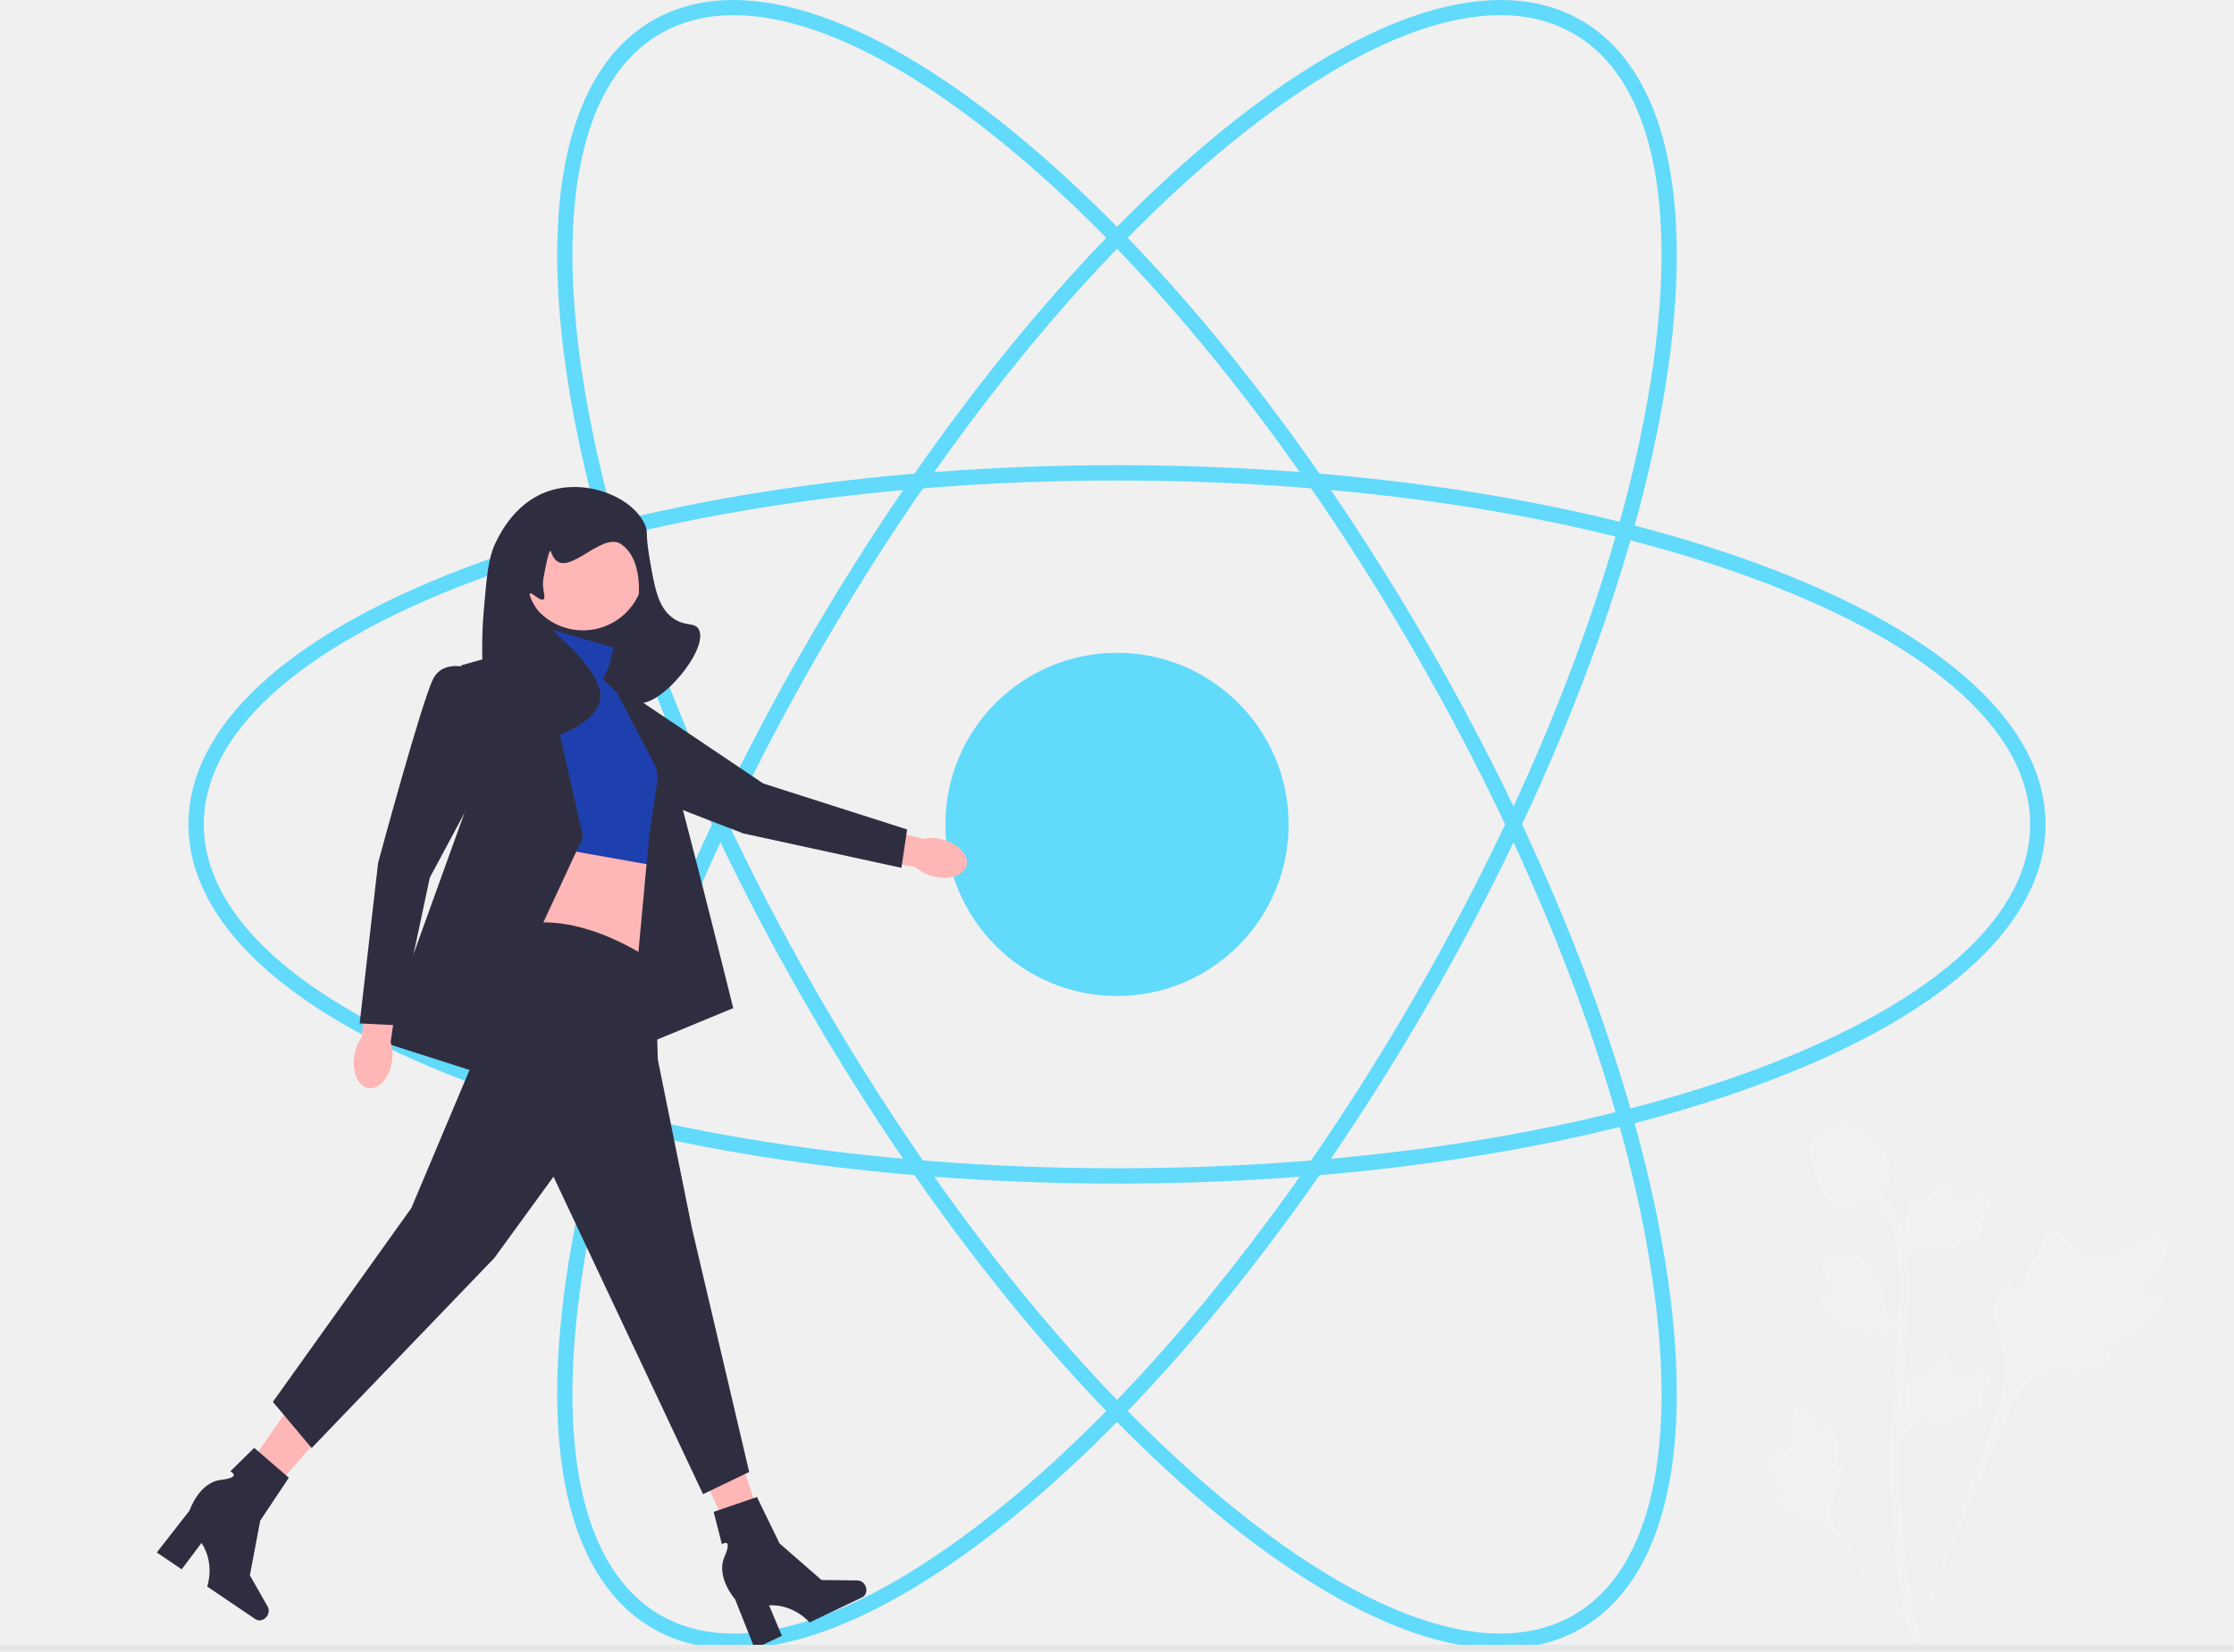
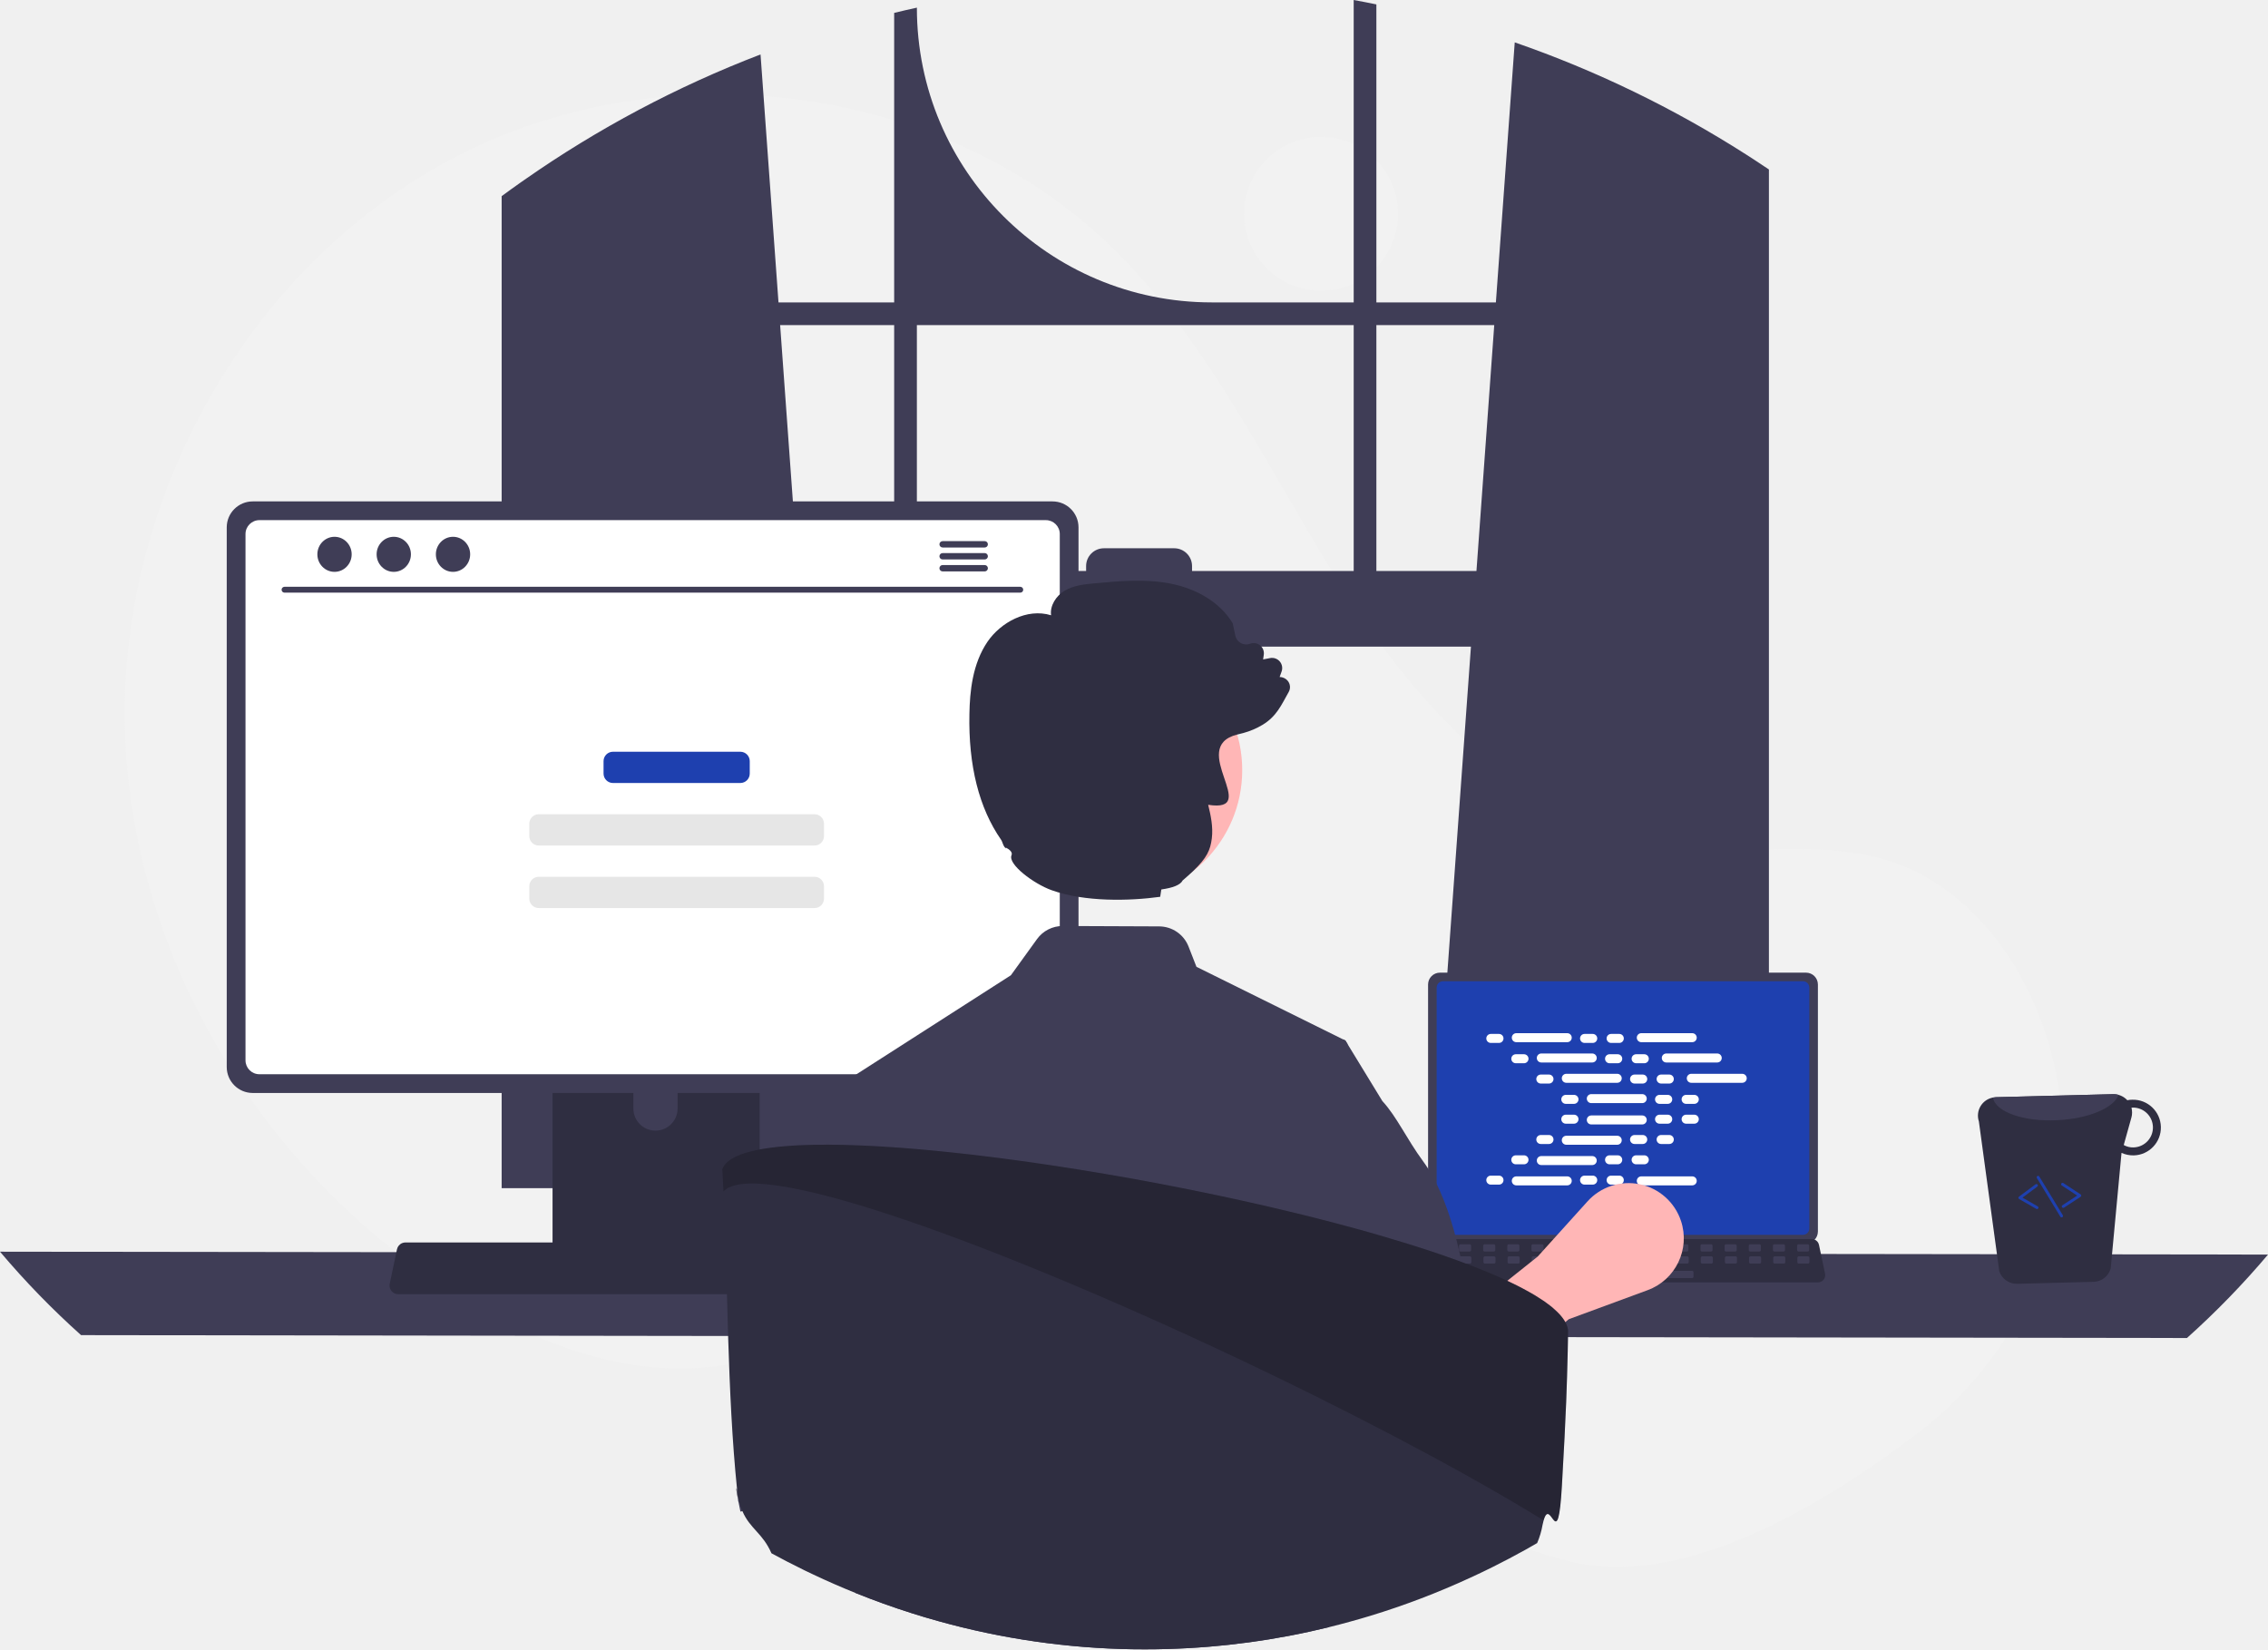
- <svg xmlns="http://www.w3.org/2000/svg" width="583.04" height="431.02" viewBox="0 0 583.04 431.02">
-   <g>
-     <path d="M291.52,308.951c-64.433,0-125.038-9.592-170.652-27.008-46.222-17.648-71.678-41.355-71.678-66.755s25.456-49.105,71.678-66.754c45.614-17.416,106.22-27.008,170.652-27.008s125.038,9.592,170.652,27.008c46.222,17.648,71.677,41.355,71.677,66.754s-25.456,49.106-71.677,66.755c-45.615,17.416-106.22,27.008-170.652,27.008Zm0-183.524c-63.957,0-124.056,9.498-169.226,26.745-44.563,17.015-69.104,39.395-69.104,63.017s24.541,46.003,69.104,63.018c45.17,17.247,105.269,26.745,169.226,26.745s124.056-9.498,169.225-26.745c44.563-17.015,69.104-39.395,69.104-63.018s-24.541-46.002-69.104-63.017c-45.17-17.247-105.269-26.745-169.225-26.745Z" fill="#61dafb" />
-     <path d="M391.642,430.378c-20.024,0-44.985-11.573-72.607-34.022-37.891-30.795-76.5-78.485-108.716-134.285-32.216-55.8-54.212-113.082-61.937-161.293-7.827-48.854-.024-82.752,21.972-95.452,21.996-12.699,55.255-2.507,93.649,28.697,37.891,30.795,76.5,78.485,108.716,134.285,32.216,55.8,54.212,113.082,61.937,161.294,7.827,48.854,.024,82.752-21.972,95.452-6.171,3.562-13.233,5.324-21.042,5.324ZM191.505,3.969c-7.139,0-13.562,1.594-19.149,4.82-20.458,11.812-27.569,44.255-20.022,91.355,7.649,47.742,29.473,104.538,61.451,159.926,31.979,55.388,70.253,102.686,107.774,133.181,37.017,30.086,68.67,40.151,89.127,28.338,20.458-11.812,27.569-44.255,20.022-91.354-7.649-47.742-29.473-104.538-61.451-159.927-31.979-55.388-70.253-102.686-107.775-133.181C234.576,15.259,210.504,3.969,191.505,3.969Z" fill="#61dafb" />
-     <path d="M191.397,430.378c-7.812,0-14.869-1.761-21.042-5.324-21.996-12.7-29.799-46.599-21.972-95.452,7.724-48.212,29.72-105.494,61.937-161.294,32.216-55.8,70.825-103.49,108.716-134.285C357.43,2.817,390.69-7.375,412.685,5.325c21.996,12.699,29.799,46.598,21.972,95.452-7.724,48.211-29.72,105.494-61.937,161.293-32.216,55.8-70.825,103.49-108.716,134.285-27.62,22.448-52.584,34.022-72.607,34.022ZM391.535,3.969c-19,0-43.069,11.288-69.978,33.158-37.521,30.495-75.796,77.793-107.774,133.181-31.978,55.389-53.802,112.185-61.451,159.927-7.546,47.1-.436,79.543,20.022,91.354,5.586,3.226,12.012,4.819,19.149,4.82,19,.002,43.069-11.288,69.977-33.158,37.521-30.495,75.796-77.793,107.775-133.181,31.978-55.389,53.802-112.185,61.451-159.926,7.546-47.1,.436-79.543-20.022-91.355-5.586-3.225-12.012-4.82-19.149-4.82Z" fill="#61dafb" />
-     <circle cx="291.52" cy="215.189" r="44.789" fill="#61dafb" />
-   </g>
-   <g>
-     <path d="M564.784,338.786c-.844-1.424-4.497,.101-5.168-1.191-.669-1.287,2.725-3.249,4.663-7.73,.35-.808,2.553-5.9,.922-7.472-3.092-2.978-17.24,9.313-22.191,5.29-1.087-.883-1.846-2.645-5.134-5.506-1.308-1.138-2.099-1.652-2.865-1.461-1.086,.271-1.172,1.725-2.337,4.584-1.747,4.287-2.78,4.028-3.798,7.449-.756,2.539-.583,4.016-1.472,4.303-1.258,.407-2.416-2.286-4.011-2.045-1.627,.246-2.611,3.382-2.922,5.73-.583,4.406,1.035,7.313,1.932,10.371,.975,3.322,1.553,8.375-.698,15.528l-22.277,62.766c4.918-12.879,19.158-48.185,25.142-61.305,1.727-3.787,3.635-7.629,7.551-9.145,3.77-1.46,8.949-.588,15.55-2.179,.771-.186,2.911-.73,3.18-1.988,.223-1.04-1.036-1.621-.842-2.595,.259-1.307,2.734-1.323,5.775-2.831,2.144-1.063,3.48-2.328,4.629-3.415,.346-.328,5.495-5.262,4.371-7.157Z" fill="#f2f2f2" />
-     <path d="M477.139,371.829c-.942,.004-1.248,2.236-2.076,2.193-.825-.043-.808-2.275-2.448-4.519-.296-.405-2.159-2.955-3.401-2.608-2.354,.658-.404,11.148-3.806,12.418-.747,.279-1.831,.143-4.184,.931-.936,.314-1.417,.554-1.544,.985-.18,.611,.508,1.073,1.575,2.47,1.6,2.094,1.175,2.527,2.56,4.013,1.028,1.104,1.803,1.445,1.687,1.964-.163,.735-1.819,.526-2.161,1.379-.349,.87,.907,2.257,1.969,3.087,1.994,1.557,3.888,1.602,5.647,2.044,1.912,.48,4.559,1.654,7.42,4.823l24.378,29.044c-4.902-6.13-18.122-23.306-22.835-30.028-1.36-1.941-2.696-3.985-2.31-6.345,.371-2.272,2.293-4.562,3.417-8.261,.131-.432,.481-1.639-.058-2.134-.446-.409-1.095,.041-1.517-.335-.567-.504,.14-1.724,.277-3.651,.097-1.359-.138-2.38-.341-3.258-.061-.265-.997-4.215-2.251-4.21Z" fill="#f2f2f2" />
-     <path d="M495.939,376.049l-.568-5.068,.259-.384c1.2-1.777,1.812-3.512,1.819-5.159,.001-.262-.011-.524-.023-.79-.049-1.057-.11-2.371,.575-3.903,.384-.854,1.463-2.831,3.086-2.587,.437,.061,.767,.262,1.018,.497,.037-.059,.075-.117,.115-.181,.505-.771,.905-1.101,1.291-1.419,.296-.245,.602-.497,1.082-1.094,.21-.262,.374-.492,.513-.685,.42-.585,.968-1.282,1.935-1.27,1.033,.049,1.574,.903,1.932,1.468,.64,1.008,.93,1.735,1.122,2.217,.07,.176,.149,.374,.19,.436,.333,.489,3.038,.032,4.057-.135,2.289-.382,4.27-.712,5.087,.732,.585,1.033,.15,2.398-1.33,4.168-.461,.551-.952,.969-1.388,1.297,.361,.215,.684,.546,.815,1.065h0c.308,1.228-.748,2.459-3.137,3.663-.593,.301-1.392,.702-2.512,.896-.527,.091-1.002,.113-1.408,.125-.009,.235-.064,.489-.207,.751-.42,.771-1.293,1.138-2.61,1.05-1.449-.076-2.642-.352-3.694-.595-.919-.21-1.711-.389-2.332-.347-1.153,.093-2.041,1.016-3.083,2.212l-2.603,3.042Z" fill="#f2f2f2" />
-     <path d="M498.572,345.873l-4.758,1.835-.437-.153c-2.023-.71-3.857-.862-5.452-.451-.254,.065-.504,.143-.759,.223-1.01,.316-2.266,.708-3.922,.434-.924-.155-3.11-.697-3.285-2.329-.052-.438,.059-.809,.222-1.111-.066-.021-.133-.042-.204-.065-.874-.293-1.295-.597-1.7-.889-.312-.224-.633-.456-1.332-.769-.307-.137-.571-.237-.793-.322-.672-.258-1.486-.611-1.719-1.549-.215-1.011,.474-1.751,.93-2.241,.813-.875,1.442-1.34,1.86-1.648,.153-.112,.324-.239,.373-.294,.389-.446-.74-2.947-1.159-3.891-.95-2.118-1.772-3.95-.582-5.106,.851-.828,2.282-.754,4.369,.229,.65,.307,1.179,.675,1.607,1.013,.117-.404,.354-.8,.823-1.058h0c1.11-.61,2.569,.099,4.339,2.105,.442,.498,1.033,1.169,1.504,2.203,.221,.487,.363,.941,.478,1.331,.229-.051,.49-.063,.779,.009,.852,.21,1.429,.962,1.678,2.258,.294,1.421,.329,2.645,.362,3.724,.03,.942,.058,1.753,.255,2.344,.382,1.091,1.5,1.717,2.922,2.421l3.603,1.746Z" fill="#f2f2f2" />
-     <path d="M495.939,330.942l-.568-5.068,.259-.384c1.2-1.777,1.812-3.512,1.819-5.159,.001-.262-.011-.524-.023-.79-.049-1.057-.11-2.371,.575-3.903,.384-.854,1.463-2.831,3.086-2.587,.437,.061,.767,.262,1.018,.497,.037-.059,.075-.117,.115-.181,.505-.771,.905-1.101,1.291-1.419,.296-.245,.602-.497,1.082-1.094,.21-.262,.374-.492,.513-.685,.42-.585,.968-1.282,1.935-1.27,1.033,.049,1.574,.903,1.932,1.468,.64,1.008,.93,1.735,1.122,2.217,.07,.176,.149,.374,.19,.436,.333,.489,3.038,.032,4.057-.135,2.289-.382,4.27-.712,5.087,.732,.585,1.033,.15,2.398-1.33,4.168-.461,.551-.952,.969-1.388,1.297,.361,.215,.684,.546,.815,1.065h0c.308,1.228-.748,2.459-3.137,3.663-.593,.301-1.392,.702-2.512,.896-.527,.091-1.002,.113-1.408,.125-.009,.235-.064,.489-.207,.751-.42,.771-1.293,1.138-2.61,1.05-1.449-.076-2.642-.352-3.694-.595-.919-.21-1.711-.389-2.332-.347-1.153,.093-2.041,1.016-3.083,2.212l-2.603,3.042Z" fill="#f2f2f2" />
-     <path d="M501.124,429.32l-1.062-.666-.257-1.226,.257,1.226-1.238,.142c-.02-.115-.087-.379-.188-.793-.554-2.266-2.244-9.162-3.654-20.023-.984-7.581-1.541-15.376-1.656-23.17-.115-7.807,.255-13.717,.551-18.467,.224-3.583,.496-6.994,.762-10.317,.71-8.878,1.379-17.265,.881-26.55-.11-2.073-.341-6.387-2.862-10.978-1.462-2.663-3.476-5.027-5.987-7.023l1.561-1.963c2.771,2.207,5,4.826,6.623,7.782,2.795,5.09,3.047,9.791,3.168,12.05,.507,9.449-.17,17.916-.887,26.88-.264,3.311-.536,6.708-.759,10.276-.294,4.706-.66,10.565-.546,18.271,.113,7.701,.663,15.4,1.634,22.886,1.392,10.724,3.058,17.517,3.605,19.749,.291,1.192,.352,1.441,.054,1.914Z" fill="#f2f2f2" />
-     <path d="M482.075,315.456c-.103,0-.207-.002-.312-.01-2.134-.115-4.11-1.392-5.875-3.796-.827-1.131-1.251-2.42-2.095-4.992-.131-.396-.767-2.408-1.154-5.176-.253-1.808-.221-2.565,.137-3.233,.398-.744,1.041-1.263,1.766-1.613-.032-.24-.006-.487,.098-.739,.427-1.045,1.563-.908,2.177-.842,.311,.039,.699,.091,1.117,.069,.658-.032,1.012-.228,1.548-.521,.513-.281,1.15-.631,2.096-.825,1.865-.389,3.427,.139,3.942,.313,2.71,.903,4.046,3.01,5.593,5.45,.308,.489,1.367,2.271,2.065,4.713,.504,1.762,.433,2.545,.281,3.128-.308,1.197-1.036,1.882-2.885,3.394-1.931,1.583-2.9,2.376-3.732,2.858-1.937,1.118-3.153,1.821-4.768,1.821Z" fill="#f2f2f2" />
-   </g>
-   <g>
-     <g>
-       <path id="b-143" d="M243.47,228.74c4.166,1.099,8.11-.159,8.809-2.811,.699-2.651-2.111-5.691-6.279-6.79-1.659-.462-3.404-.52-5.09-.169l-17.71-4.434-1.904,8.355,17.661,3.484c1.294,1.137,2.841,1.948,4.512,2.364Z" fill="#ffb6b6" />
-       <path d="M146.133,188.062s-3.597,6.903,1.389,10.308,46.502,19.186,46.502,19.186l41.23,8.973,1.488-10.02-37.538-11.993-31.304-21.053-21.767,4.599Z" fill="#2f2e41" />
-     </g>
-     <g>
-       <polygon points="195.229 410.87 202.222 407.724 191.212 374.816 180.892 379.457 195.229 410.87" fill="#ffb6b6" />
-       <path d="M225.854,413.944h0c.559,1.168,.183,2.512-.839,3.001l-13.725,6.567s-3.948-4.783-10.573-4.484l3.336,7.947-7.08,3.388-5.117-12.897s-5.091-5.774-2.791-11.071c2.299-5.297-.659-3.297-.659-3.297l-2.151-8.469,11.301-3.861,5.884,12.094,10.954,9.558,9.416,.118c.838,.01,1.642,.563,2.045,1.407l0-0Z" fill="#2f2e41" />
-     </g>
-     <g>
-       <polygon points="56.861 393.879 63.109 398.323 85.938 372.188 76.717 365.63 56.861 393.879" fill="#ffb6b6" />
-       <path d="M69.689,421.858h0c-.725,1.073-2.075,1.428-3.014,.793l-12.604-8.522s2.131-5.825-1.476-11.39l-5.171,6.896-6.502-4.396,8.541-10.935s2.409-7.311,8.142-8.005c5.733-.694,2.512-2.235,2.512-2.235l6.22-6.137,9.044,7.799-7.461,11.19-2.709,14.283,4.658,8.184c.415,.728,.344,1.701-.18,2.476l0,0Z" fill="#2f2e41" />
-     </g>
-     <rect x="134.654" y="143.321" width="32.834" height="45.092" fill="#2f2e41" />
-     <path d="M160.115,169.095l-17.828-5.3-3.373,9.155-.482,55.892s25.537-5.782,31.319,3.855l1.927-17.346s6.264-8.673,.964-19.755c-5.3-11.082-10.297-16.079-10.297-16.079l-4.158-2.231,1.927-8.191Z" fill="#1e40af" />
-     <path d="M139.637,220.41l-2.409,24.573,31.801,6.746s-2.409-21.201,.482-26.019l-29.873-5.3Z" fill="#ffb6b6" />
-     <path d="M170.956,251.247s-20.237-14.937-37.583-9.155c0,0-20.478,12.769-9.878,34.933l-16.141,38.306-36.137,50.592,10.118,12.046,47.701-49.629,15.419-21.201,39.028,82.875,12.046-5.782-14.937-63.602-8.914-44.088-.723-25.296Z" fill="#2f2e41" />
-     <polygon points="123.736 279.675 99.645 271.966 122.773 207.882 120.364 173.672 140.768 167.917 152.164 218.482 123.736 279.675" fill="#2f2e41" />
-     <path d="M161.014,180.848l-3.642-3.642,1.624-3.357s10.514,10.905,12.442,13.796,19.925,75.502,19.925,75.502l-27.152,11.227,5.3-57.013,1.962-12.824c.29-1.896-.034-3.836-.926-5.534l-9.533-18.155Z" fill="#2f2e41" />
-     <circle cx="152.152" cy="148.56" r="15.977" fill="#ffb6b6" />
-     <path d="M162.089,142.029c-5.482-3.656-15.293,10.985-18.293,1.985-.468-1.403-1.568,4.805-1.971,6.977-.511,2.759,.782,4.962,0,5.456-.884,.558-3.05-1.932-3.507-1.559-.447,.365,.99,3.259,3.507,6.625,3.341,4.467,5.435,5.555,8.183,8.573,2.559,2.81,7.294,8.01,6.625,12.47-1.258,8.388-21.741,14.871-28.058,8.573-1.512-1.508-1.808-4.923-2.338-11.691-.789-10.072-.193-17.63,0-19.874,.804-9.343,1.206-14.015,3.118-17.926,1.22-2.497,5.33-10.907,14.418-13.639,9.763-2.935,21.382,1.85,24.55,8.963,.915,2.055,.026,1.836,1.169,8.573,1.353,7.973,2.229,12.758,5.845,15.588,3.322,2.6,5.886,1.147,7.014,3.118,2.927,5.112-10.656,21.289-16.367,19.095-3.441-1.322-3.745-9.206-3.507-12.86,.512-7.868,4.41-9.537,4.287-16.757-.033-1.91-.149-8.671-4.676-11.691Z" fill="#2f2e41" />
-     <g>
-       <path id="c-144" d="M92.482,275.542c-.678,4.255,.967,8.053,3.675,8.485,2.708,.431,5.452-2.668,6.13-6.924,.294-1.696,.178-3.439-.339-5.081l2.647-18.063-8.503-1.061-1.706,17.92c-1.002,1.401-1.655,3.021-1.903,4.725Z" fill="#ffb6b6" />
-       <path d="M123.255,174.636s-7.227-2.891-10.118,2.409-14.455,48.183-14.455,48.183l-4.818,41.919,10.118,.482,8.191-38.546,17.828-33.246-6.746-21.201Z" fill="#2f2e41" />
-     </g>
-   </g>
-   <path d="M583.04,430.18h0c0,.464-.376,.84-.84,.84H0v-1.68H582.2c.464,0,.84,.376,.84,.84Z" fill="#e6e6e6" />
+ <svg xmlns="http://www.w3.org/2000/svg" data-name="Layer 1" width="786.82" height="572.258" viewBox="0 0 786.82 572.258">
+   <circle cx="458.321" cy="74.182" r="26.701" fill="#f2f2f2" />
+   <path d="M872.038,661.023c39.688-30.229,58.644-81.025,46.776-129.482q-.442-1.806-.934-3.604c-7.867-28.763-27.332-56.101-55.7-65.291-23.82-7.717-49.82-1.783-74.669-4.851-48.781-6.024-86.601-45.494-113.211-86.819-26.611-41.325-47.062-87.583-82.422-121.724-58.285-56.275-153.362-68.391-225.627-31.76C293.987,254.121,247.955,335.391,249.918,416.386c1.963,80.995,50.046,158.432,119.875,199.517,25.652,15.093,55.321,25.785,84.848,22.044,25.62-3.246,48.899-17.013,74.399-21.1,40.091-6.426,79.927,11.701,114.603,32.824,34.676,21.123,68.17,46.16,107.574,55.952C789.478,715.131,836.881,687.801,872.038,661.023Z" transform="translate(-206.59 -163.8711)" fill="#f2f2f2" />
+   <path d="M815.016,219.191c-.87-.58-1.75-1.13-2.62-1.69a380.24,380.24,0,0,0-80.31-38.93l-6.54,90.22h-41.46v-103.39c-2.61-.54-5.24-1.05-7.87-1.53v104.92H626.946A102.27,102.27,0,0,1,524.676,166.521v-0c-2.64.57-5.26,1.18-7.88,1.83v100.44h-40.13l-6.23-86.03a380.858,380.858,0,0,0-81.94,43.53c-.44.3-.88.61-1.31.91-2.21,1.55-4.39,3.13-6.56,4.73v344.19h118.27l-2.09-28.95-11.5-158.95h231.59l-11.5,158.95-2.09,28.95h116.96v-353.45Q817.656,220.901,815.016,219.191Zm-298.22,142.78h-33.39l-6.17-85.3h39.56Zm159.42,0h-56.08v-1.69a6.18,6.18,0,0,0-6.19-6.18h-24.38a6.178,6.178,0,0,0-6.18,6.18v1.69h-58.71v-85.3h151.54Zm7.87,0v-85.3h40.89l-6.17,85.3Z" transform="translate(-206.59 -163.8711)" fill="#3f3d56" />
+   <path d="M206.59,598.162a289.003,289.003,0,0,0,28.12,28.95l730.58,1a289.003,289.003,0,0,0,28.12-28.95Z" transform="translate(-206.59 -163.8711)" fill="#3f3d56" />
+   <path d="M702.02,505.462v85.704a4.122,4.122,0,0,0,4.119,4.119H833.143a4.122,4.122,0,0,0,4.119-4.119v-85.704a4.124,4.124,0,0,0-4.119-4.115H706.139A4.124,4.124,0,0,0,702.02,505.462Z" transform="translate(-206.59 -163.8711)" fill="#3f3d56" />
+   <path d="M704.999,506.529V590.109a2.205,2.205,0,0,0,2.201,2.201H832.086a2.205,2.205,0,0,0,2.201-2.201V506.529a2.206,2.206,0,0,0-2.201-2.206H707.201A2.206,2.206,0,0,0,704.999,506.529Z" transform="translate(-206.59 -163.8711)" fill="#1e40af" />
+   <path d="M699.364,607.881a2.47,2.47,0,0,0,1.943.93H837.299a2.502,2.502,0,0,0,2.446-3.016l-2.111-10.027a2.507,2.507,0,0,0-1.558-1.818,2.425,2.425,0,0,0-.888-.168H703.41a2.424,2.424,0,0,0-.888.168,2.507,2.507,0,0,0-1.558,1.818l-2.111,10.027A2.501,2.501,0,0,0,699.364,607.881Z" transform="translate(-206.59 -163.8711)" fill="#2f2e41" />
+   <rect x="830.034" y="595.588" width="4.188" height="2.513" rx="0.488" transform="translate(1457.666 1029.819) rotate(-180)" fill="#3f3d56" />
+   <rect x="821.657" y="595.588" width="4.188" height="2.513" rx="0.488" transform="translate(1440.912 1029.819) rotate(-180)" fill="#3f3d56" />
+   <rect x="813.28" y="595.588" width="4.188" height="2.513" rx="0.488" transform="translate(1424.158 1029.819) rotate(-180)" fill="#3f3d56" />
+   <rect x="804.903" y="595.588" width="4.188" height="2.513" rx="0.488" transform="translate(1407.404 1029.819) rotate(-180)" fill="#3f3d56" />
+   <rect x="796.526" y="595.588" width="4.188" height="2.513" rx="0.488" transform="translate(1390.65 1029.819) rotate(-180)" fill="#3f3d56" />
+   <rect x="788.149" y="595.588" width="4.188" height="2.513" rx="0.488" transform="translate(1373.896 1029.819) rotate(-180)" fill="#3f3d56" />
+   <rect x="779.772" y="595.588" width="4.188" height="2.513" rx="0.488" transform="translate(1357.142 1029.819) rotate(-180)" fill="#3f3d56" />
+   <rect x="771.395" y="595.588" width="4.188" height="2.513" rx="0.488" transform="translate(1340.388 1029.819) rotate(-180)" fill="#3f3d56" />
+   <rect x="763.018" y="595.588" width="4.188" height="2.513" rx="0.488" transform="translate(1323.634 1029.819) rotate(-180)" fill="#3f3d56" />
+   <rect x="754.641" y="595.588" width="4.188" height="2.513" rx="0.488" transform="translate(1306.88 1029.819) rotate(-180)" fill="#3f3d56" />
+   <rect x="746.264" y="595.588" width="4.188" height="2.513" rx="0.488" transform="translate(1290.126 1029.819) rotate(-180)" fill="#3f3d56" />
+   <rect x="737.887" y="595.588" width="4.188" height="2.513" rx="0.488" transform="translate(1273.372 1029.819) rotate(-180)" fill="#3f3d56" />
+   <rect x="729.51" y="595.588" width="4.188" height="2.513" rx="0.488" transform="translate(1256.618 1029.819) rotate(-180)" fill="#3f3d56" />
+   <rect x="721.133" y="595.588" width="4.188" height="2.513" rx="0.488" transform="translate(1239.865 1029.819) rotate(-180)" fill="#3f3d56" />
+   <rect x="712.756" y="595.588" width="4.188" height="2.513" rx="0.488" transform="translate(1223.111 1029.819) rotate(-180)" fill="#3f3d56" />
+   <rect x="704.379" y="595.588" width="4.188" height="2.513" rx="0.488" transform="translate(1206.357 1029.819) rotate(-180)" fill="#3f3d56" />
+   <rect x="830.133" y="599.777" width="4.188" height="2.513" rx="0.488" transform="translate(1457.864 1038.196) rotate(-180)" fill="#3f3d56" />
+   <rect x="821.756" y="599.777" width="4.188" height="2.513" rx="0.488" transform="translate(1441.11 1038.196) rotate(-180)" fill="#3f3d56" />
+   <rect x="813.379" y="599.777" width="4.188" height="2.513" rx="0.488" transform="translate(1424.356 1038.196) rotate(-180)" fill="#3f3d56" />
+   <rect x="805.002" y="599.777" width="4.188" height="2.513" rx="0.488" transform="translate(1407.602 1038.196) rotate(-180)" fill="#3f3d56" />
+   <rect x="796.625" y="599.777" width="4.188" height="2.513" rx="0.488" transform="translate(1390.848 1038.196) rotate(-180)" fill="#3f3d56" />
+   <rect x="788.248" y="599.777" width="4.188" height="2.513" rx="0.488" transform="translate(1374.094 1038.196) rotate(-180)" fill="#3f3d56" />
+   <rect x="779.871" y="599.777" width="4.188" height="2.513" rx="0.488" transform="translate(1357.34 1038.196) rotate(-180)" fill="#3f3d56" />
+   <rect x="771.494" y="599.777" width="4.188" height="2.513" rx="0.488" transform="translate(1340.586 1038.196) rotate(-180)" fill="#3f3d56" />
+   <rect x="763.117" y="599.777" width="4.188" height="2.513" rx="0.488" transform="translate(1323.832 1038.196) rotate(-180)" fill="#3f3d56" />
+   <rect x="754.74" y="599.777" width="4.188" height="2.513" rx="0.488" transform="translate(1307.078 1038.196) rotate(-180)" fill="#3f3d56" />
+   <rect x="746.363" y="599.777" width="4.188" height="2.513" rx="0.488" transform="translate(1290.324 1038.196) rotate(-180)" fill="#3f3d56" />
+   <rect x="737.986" y="599.777" width="4.188" height="2.513" rx="0.488" transform="translate(1273.57 1038.196) rotate(-180)" fill="#3f3d56" />
+   <rect x="729.609" y="599.777" width="4.188" height="2.513" rx="0.488" transform="translate(1256.816 1038.196) rotate(-180)" fill="#3f3d56" />
+   <rect x="721.232" y="599.777" width="4.188" height="2.513" rx="0.488" transform="translate(1240.062 1038.196) rotate(-180)" fill="#3f3d56" />
+   <rect x="712.855" y="599.777" width="4.188" height="2.513" rx="0.488" transform="translate(1223.309 1038.196) rotate(-180)" fill="#3f3d56" />
+   <rect x="704.478" y="599.777" width="4.188" height="2.513" rx="0.488" transform="translate(1206.555 1038.196) rotate(-180)" fill="#3f3d56" />
+   <rect x="760.604" y="604.803" width="33.508" height="2.513" rx="0.488" transform="translate(1348.126 1048.248) rotate(-180)" fill="#3f3d56" />
+   <rect x="515.631" y="358.737" width="5.966" height="3.122" rx="1.561" fill="#fff" />
+   <rect x="548.154" y="358.737" width="5.966" height="3.122" rx="1.561" fill="#fff" />
+   <rect x="557.369" y="358.737" width="5.966" height="3.122" rx="1.561" fill="#fff" />
+   <rect x="524.477" y="358.477" width="20.796" height="3.122" rx="1.561" fill="#fff" />
+   <rect x="567.841" y="358.477" width="20.796" height="3.122" rx="1.561" fill="#fff" />
+   <rect x="524.304" y="365.784" width="5.966" height="3.122" rx="1.561" fill="#fff" />
+   <rect x="556.827" y="365.784" width="5.966" height="3.122" rx="1.561" fill="#fff" />
+   <rect x="566.042" y="365.784" width="5.966" height="3.122" rx="1.561" fill="#fff" />
+   <rect x="533.15" y="365.523" width="20.796" height="3.122" rx="1.561" fill="#fff" />
+   <rect x="576.514" y="365.523" width="20.796" height="3.122" rx="1.561" fill="#fff" />
+   <rect x="532.977" y="372.83" width="5.966" height="3.122" rx="1.561" fill="#fff" />
+   <rect x="565.5" y="372.83" width="5.966" height="3.122" rx="1.561" fill="#fff" />
+   <rect x="574.715" y="372.83" width="5.966" height="3.122" rx="1.561" fill="#fff" />
+   <rect x="541.823" y="372.57" width="20.796" height="3.122" rx="1.561" fill="#fff" />
+   <rect x="585.187" y="372.57" width="20.796" height="3.122" rx="1.561" fill="#fff" />
+   <rect x="541.649" y="379.877" width="5.966" height="3.122" rx="1.561" fill="#fff" />
+   <rect x="574.172" y="379.877" width="5.966" height="3.122" rx="1.561" fill="#fff" />
+   <rect x="583.387" y="379.877" width="5.966" height="3.122" rx="1.561" fill="#fff" />
+   <rect x="550.496" y="379.617" width="20.796" height="3.122" rx="1.561" fill="#fff" />
+   <rect x="548.154" y="407.898" width="5.966" height="3.122" rx="1.561" fill="#fff" />
+   <rect x="557.369" y="407.898" width="5.966" height="3.122" rx="1.561" fill="#fff" />
+   <rect x="567.841" y="408.158" width="20.796" height="3.122" rx="1.561" fill="#fff" />
+   <rect x="515.631" y="407.898" width="5.966" height="3.122" rx="1.561" fill="#fff" />
+   <rect x="524.477" y="408.158" width="20.796" height="3.122" rx="1.561" fill="#fff" />
+   <rect x="524.304" y="400.851" width="5.966" height="3.122" rx="1.561" fill="#fff" />
+   <rect x="556.827" y="400.851" width="5.966" height="3.122" rx="1.561" fill="#fff" />
+   <rect x="566.042" y="400.851" width="5.966" height="3.122" rx="1.561" fill="#fff" />
+   <rect x="533.15" y="401.111" width="20.796" height="3.122" rx="1.561" fill="#fff" />
+   <rect x="532.977" y="393.804" width="5.966" height="3.122" rx="1.561" fill="#fff" />
+   <rect x="565.5" y="393.804" width="5.966" height="3.122" rx="1.561" fill="#fff" />
+   <rect x="574.715" y="393.804" width="5.966" height="3.122" rx="1.561" fill="#fff" />
+   <rect x="541.823" y="394.064" width="20.796" height="3.122" rx="1.561" fill="#fff" />
+   <rect x="541.649" y="386.758" width="5.966" height="3.122" rx="1.561" fill="#fff" />
+   <rect x="574.172" y="386.758" width="5.966" height="3.122" rx="1.561" fill="#fff" />
+   <rect x="583.387" y="386.758" width="5.966" height="3.122" rx="1.561" fill="#fff" />
+   <rect x="550.496" y="387.018" width="20.796" height="3.122" rx="1.561" fill="#fff" />
+   <path d="M711.507,654.353l-13.35-21.102,41.902-33.403,17.295-19.161a19.161,19.161,0,0,1,32.418,6.828h0a19.161,19.161,0,0,1-11.57,23.991l-27.349,10.075Z" transform="translate(-206.59 -163.8711)" fill="#ffb6b6" />
+   <path d="M398.28,501.352v102.56h71.85v-102.56a3.448,3.448,0,0,0-2.43-3.3,3.175,3.175,0,0,0-1.03-.16H401.75A3.463,3.463,0,0,0,398.28,501.352Zm28.04,35.24a7.67,7.67,0,0,1,15.34,0v11.9a7.67,7.67,0,0,1-15.34,0Z" transform="translate(-206.59 -163.8711)" fill="#2f2e41" />
+   <path d="M398.06,600.632v9.89a1.946,1.946,0,0,0,1.93,1.94h68.43a1.94,1.94,0,0,0,1.93-1.94v-9.89Z" transform="translate(-206.59 -163.8711)" fill="#3f3d56" />
+   <path d="M285.25,346.832V534.092a9.007,9.007,0,0,0,9,9h277.5a9.007,9.007,0,0,0,9-9V346.832a9.011,9.011,0,0,0-9-8.99H294.25A9.012,9.012,0,0,0,285.25,346.832Z" transform="translate(-206.59 -163.8711)" fill="#3f3d56" />
+   <path d="M291.76,349.162v182.62a4.818,4.818,0,0,0,4.81,4.81H569.44a4.818,4.818,0,0,0,4.81-4.81v-182.62a4.82,4.82,0,0,0-4.81-4.82H296.57A4.821,4.821,0,0,0,291.76,349.162Z" transform="translate(-206.59 -163.8711)" fill="#fff" />
+   <path d="M342.4,611.792a2.948,2.948,0,0,0,2.32,1.11h162.34a2.987,2.987,0,0,0,2.92-3.6l-2.52-11.97a2.993,2.993,0,0,0-1.86-2.17,2.895,2.895,0,0,0-1.06-.2H347.23a2.894,2.894,0,0,0-1.06.2,2.992,2.992,0,0,0-1.86,2.17l-2.52,11.97A2.985,2.985,0,0,0,342.4,611.792Z" transform="translate(-206.59 -163.8711)" fill="#2f2e41" />
+   <path d="M560.585,369.499H305.261a1.016,1.016,0,0,1,0-2.031H560.585a1.016,1.016,0,0,1,0,2.031Z" transform="translate(-206.59 -163.8711)" fill="#3f3d56" />
+   <ellipse cx="116.051" cy="192.33" rx="5.95" ry="6.083" fill="#3f3d56" />
+   <ellipse cx="136.607" cy="192.33" rx="5.95" ry="6.083" fill="#3f3d56" />
+   <ellipse cx="157.163" cy="192.33" rx="5.95" ry="6.083" fill="#3f3d56" />
+   <path d="M548.206,351.622h-14.6a1.105,1.105,0,0,0,0,2.21h14.6a1.105,1.105,0,0,0,0-2.21Z" transform="translate(-206.59 -163.8711)" fill="#3f3d56" />
+   <path d="M548.206,355.772h-14.6a1.105,1.105,0,0,0,0,2.21h14.6a1.105,1.105,0,0,0,0-2.21Z" transform="translate(-206.59 -163.8711)" fill="#3f3d56" />
+   <path d="M548.206,359.922h-14.6a1.105,1.105,0,0,0,0,2.21h14.6a1.105,1.105,0,0,0,0-2.21Z" transform="translate(-206.59 -163.8711)" fill="#3f3d56" />
+   <path d="M900.186,604.972a6.416,6.416,0,0,0,6.183,4.331l26.492-.682a6.329,6.329,0,0,0,5.981-4.657l3.749-40.087a9.794,9.794,0,0,0,4.238.871,9.661,9.661,0,1,0-.485-19.317,8.184,8.184,0,0,0-1.736.181,6.548,6.548,0,0,0-4.874-2.103l-40.751,1.052a5.853,5.853,0,0,0-1.005.125,6.365,6.365,0,0,0-4.873,8.265Zm43.173-43.817,2.668-9.553a6.506,6.506,0,0,0,.02-3.375c.129-0.0.244-.062.373-.062a6.91,6.91,0,0,1,.324,13.817A6.505,6.505,0,0,1,943.359,561.156Z" transform="translate(-206.59 -163.8711)" fill="#2f2e41" />
+   <path d="M897.978,544.686c.868,4.964,10.629,8.454,22.366,7.847,10.793-.497,19.617-4.287,21.234-8.778a6.025,6.025,0,0,0-1.844-.246l-40.751,1.052A5.853,5.853,0,0,0,897.978,544.686Z" transform="translate(-206.59 -163.8711)" fill="#3f3d56" />
+   <path d="M922.494,582.944a.497.497,0,0,0,.151-.066l5.753-3.766a.499.499,0,0,0,0-.836l-5.98-3.917a.5.5,0,1,0-.548.836l5.341,3.498-5.114,3.348a.5.5,0,0,0,.396.903Z" transform="translate(-206.59 -163.8711)" fill="#1e40af" />
+   <path d="M913.408,583.363a.5.5,0,0,0,.126-.918l-5.303-3.04,5.126-3.807a.5.5,0,1,0-.596-.802l-5.739,4.263a.5.5,0,0,0,.049.835l5.965,3.42A.5.5,0,0,0,913.408,583.363Z" transform="translate(-206.59 -163.8711)" fill="#1e40af" />
+   <path d="M921.922,586.244a.482.482,0,0,0,.137-.058.5.5,0,0,0,.168-.687l-8.155-13.408a.5.5,0,0,0-.854.521l8.155,13.408A.5.5,0,0,0,921.922,586.244Z" transform="translate(-206.59 -163.8711)" fill="#1e40af" />
+   <rect x="209.385" y="260.827" width="50.719" height="10.846" rx="3.264" fill="#1e40af" />
+   <rect x="183.626" y="282.519" width="102.236" height="10.846" rx="3.264" fill="#e6e6e6" />
+   <rect x="183.626" y="304.21" width="102.236" height="10.846" rx="3.264" fill="#e6e6e6" />
+   <path d="M497.301,540.717l.217.684.011.023,6.525,19.838,7.506,22.861,14.123,42.961.137,6.673v.023l1.049,53.684-2.909,7.278,3.274,11.932s-1.506-18.037-9.582-7.679c-4.574,5.886-9.925,11.91-14.317,17.556q9.6,3.884,19.507,7.027c1.426.456,2.863.89,4.301,1.323q.462.137.924.274a266.863,266.863,0,0,0,67.351,10.826c1.186.034,2.35.057,3.479.08.399.011.787.023,1.175.023,1.278.011,2.544.023,3.822.023q3.867,0,7.7-.114a266.853,266.853,0,0,0,56.091-7.586c-.125-7.586-.468-16.45-.958-25.918-.228-4.643-5.35-9.674-5.658-14.533-.217-3.65,4.381-7.084,4.141-10.792-1.551-22.827-3.491-14.064-4.928-30.229q-.222-2.379-.411-4.552c-.924-10.381-1.563-16.872-1.563-16.872l6.137-38.683,9.639-60.734-.742-1.221-.833-.411-50.844-25.165-2.761-7.073a10.979,10.979,0,0,0-10.141-6.947l-33.493-.137a10.931,10.931,0,0,0-8.909,4.529l-9.069,12.56Z" transform="translate(-206.59 -163.8711)" fill="#3f3d56" />
+   <path d="M533.407,617.525,525.82,633.758l-5.179,11.088-8.909,46.646-4.46,4.734L503.45,679.467l-39.998,8.881c-1.312-7.29-.351.247-1.161-7.75.228-.228.468-.456.707-.685.639-.593,1.175-1.152,1.164-1.688-.456-27.584.913-74.526,12.343-102.966a60.053,60.053,0,0,1,7.027-13.107c.228-.308.445-.616.662-.924,5.27-7.381,8.601-14.647,13.324-19.815v-.011a.53.53,0,0,0,.08-.08.157.157,0,0,0,.046-.034l32.443-17.203,1.392,39.105.992,28.109Z" transform="translate(-206.59 -163.8711)" fill="#3f3d56" />
+   <path d="M650.391,622.135l9.476,20.275,3.307,7.061,8.907,46.642,4.446,4.723,3.83-16.755,1.8-.369,32.459-6.722,9.461,30.046a17.984,17.984,0,0,0-3.261-22.506c-.646-.585-1.184-1.154-1.169-1.692.538-32.443-1.446-91.684-19.367-116.066-5.692-7.738-9.107-15.445-14.076-20.829-.015-.015-.015-.031-.031-.031L674.081,526.114l-.738-1.215-.831-.415Z" transform="translate(-206.59 -163.8711)" fill="#3f3d56" />
+   <circle id="a657ec4b-47ce-4d2a-9c58-81a811696ca9" data-name="Ellipse 5" cx="386.397" cy="267.201" r="44.558" fill="#ffb6b6" />
+   <path d="M653.212,399.948a3.759,3.759,0,0,0-2.69-1.19l.67-1.86a3.528,3.528,0,0,0-3.96-4.7l-2.44.47.23-1.63a3.534,3.534,0,0,0-4.73-3.82,3.766,3.766,0,0,1-3.24-.23,3.846,3.846,0,0,1-1.92-2.61l-.85-4.1-.09-.22c-4.14-6.9-12.1-11.92-21.84-13.76-8.67-1.65-17.56-.81-26.13-.02-3.4.32-7.24.68-10.44,2.64-2.72,1.68-5.02,5.04-4.55,8.43-8.45-2.59-17.51,2.58-22,9.1-5.32,7.76-6.19,17.48-6.33,25.08-.38,17.98,3.33,32.69,11,43.73.56.8.7,2.47,1.81,3.03l-.23-.37c1.24.62,2.5,1.62,2.03,2.69-1.35,3.08,7.62,9.89,13.94,12.14,11.53,4.11,26.86,3.76,37.64,2.28l.38-2.55c3.89-.53,6.63-1.54,7.4-3.12,1.36-1.16,2.52-2.2,3.53-3.16l.01-.01c.02-.02.06-.05.08-.07,4.87-4.67,6-7.33,6.51-11.38.49-3.97-.38-8-1.27-11.63,18.74,2.9-7.38-19.96,10.08-24.38a5.434,5.434,0,0,1,.61-.15c.51-.12,1.02-.24,1.51-.38a26.448,26.448,0,0,0,6.72-2.87c4.88-2.97,6.49-6.91,9.01-11.35A3.427,3.427,0,0,0,653.212,399.948Z" transform="translate(-206.59 -163.8711)" fill="#2f2e41" />
+   <path d="M750.582,625.308c-.01,1.75-.03,4.2-.11,7.23q-.015.63-.03,1.29c-.13,5.57-.26,10.24-.47,15.43-.01.36-.02.71-.04,1.07-.28,7.24-.72,15.67-1.48,29.02-1.41,24.66-3.87,3.39-6.34,12.04-.12.43-.25.94-.37,1.54a27.916,27.916,0,0,1-1.88,6.33c-1.31.78-2.66,1.53-3.99,2.28-3.79,2.11-7.64,4.14-11.52,6.07-2.18,1.08-4.37,2.14-6.57,3.16-.35.16-.69.32-1.03.47a270.887,270.887,0,0,1-34.75,13.26c-2.32.7-4.63,1.38-6.97,2.01-2.44.68-4.88,1.32-7.35,1.92a266.893,266.893,0,0,1-56.09,7.59c-2.55.08-5.12.11-7.7.11-1.28,0-2.54-.01-3.82-.02-.39,0-.78-.01-1.17-.02-1.13-.03-2.3-.05-3.48-.08a266.663,266.663,0,0,1-67.35-10.83l-.93-.27c-1.44-.44-2.87-.87-4.3-1.33q-9.9-3.135-19.51-7.02-7.335-2.955-14.5-6.34a.339.339,0,0,1-.12-.06c-1-.46-2.01-.94-3.01-1.43-.13-.07-.27-.14-.41-.21q-5.595-2.73-11.07-5.72c-3.07-7.05-7.39-8.4-10.07-14.6a25.874,25.874,0,0,1-1.68-5.74c0-.02-.01-.04-.01-.07.28,3.72-1.19-6.6-.01-.04-.01-.12-.02-.25-.03-.4-.03-.36-.07-.8-.13-1.35-3.43-33.49-3.21-71.79-4.7-103.35q-.15-3.06-.31-5.86c-.03-.62-.07-1.23-.11-1.83.07-.18.15-.37.24-.55a1.002,1.002,0,0,1,.07-.15,1.623,1.623,0,0,1,.1-.18c.02-.03.05-.07.07-.1a.917.917,0,0,1,.05-.1c.09-.14.19-.29.3-.43.05-.06.09-.11.14-.16a.808.808,0,0,1,.12-.14.637.637,0,0,1,.11-.13c.04-.04.08-.09.13-.14a.302.302,0,0,1,.08-.08,2.033,2.033,0,0,1,.26-.25,9.624,9.624,0,0,1,1.14-.9c.14-.09.29-.18.43-.28a19.135,19.135,0,0,1,3.17-1.52c.38-.14.76-.27,1.17-.41.15-.04.29-.09.44-.14.22-.07.44-.14.67-.19,1.14-.34,2.37-.63,3.7-.9.16-.03.33-.06.5-.1.24-.05.49-.09.74-.13.34-.06.69-.12,1.04-.18,2.97-.47,6.34-.82,10.06-1.05q.525-.03,1.05-.06c.41-.02.82-.04,1.24-.06.35-.02.71-.03,1.07-.04.35-.02.71-.03,1.08-.04,1.01-.03,2.05-.06,3.11-.08,3.02-.06,6.2-.04,9.54.03,1.55.04,3.13.08,4.75.15.11,0,.21.01.31.01,1.41.05,2.83.11,4.29.19,1.02.05,2.05.1,3.08.16.97.06,1.95.12,2.94.19.77.04,1.54.1,2.32.15.66.05,1.32.1,1.98.14l.9.06c.49.04.98.07,1.48.12,1.1.09,2.2.18,3.32.27,1.11.1,2.24.2,3.37.3s2.27.21,3.41.32c.12.01.23.02.34.03,1.04.11,2.08.21,3.13.32.24.02.49.04.73.07,1.001.101,2.022.218,3.032.326.31.033.618.066.929.1.791.086,1.572.161,2.368.254,1.05.12,2.12.23,3.16.37.81.09,1.62.18,2.43.28,1.27.15,2.56.31,3.85.48.49.06.98.12,1.47.19,3.68.46,7.4.97,11.18,1.5,5.73.81,11.55,1.69,17.41,2.64q8.805,1.425,17.71,3.01c1.5.27,3,.54,4.51.82q1.02.195,2.04.39c1.16.21,2.32.43,3.48.65,1.16.22,2.32.44,3.48.67,1.38.27,2.77.54,4.15.81,9.09,1.8,18.13,3.72,26.95,5.73,1.45.33,2.9.67,4.34,1q4.32,1.005,8.56,2.04c.78.18,1.55.37,2.32.56,1.92.48,3.84.96,5.73,1.45l.33.09c1.39.34,2.75.69,4.11,1.05q4.815,1.26,9.47,2.55,3.09.855,6.11,1.73c3.01.87,5.96,1.75,8.83,2.64.71.22,1.42.44,2.12.65,2.1.65,4.17,1.31,6.18,1.97,1.6.52,3.16,1.05,4.7,1.58q2.31.795,4.53,1.59c.95.34,1.89.7,2.83,1.04,1.35.5,2.68,1,3.98,1.5.4.15.79.31,1.18.46.25.11.49.2.73.3.47.19.95.37,1.41.56.47.18.93.37,1.39.57.45.18.91.37,1.35.56.45.18.89.37,1.33.57.37.15.73.31,1.08.47.71.31,1.42.62,2.11.94.34.16.68.31,1.02.47l.78.36c.11.06.22.11.33.16.25.12.51.25.76.37.58.27,1.15.56,1.71.83.75.38,1.48.76,2.18,1.13.71.38,1.4.76,2.06,1.13.11.06.21.12.32.18.15.08.3.17.45.25.51.29,1,.59,1.49.88.96.59,1.87,1.17,2.72,1.75.19.13.37.26.56.38.63.45,1.23.89,1.79,1.34,0,.01,0,.01.01.01.19.14.37.29.55.43.15.14.31.26.46.4.52.45,1,.88,1.44,1.32a5.667,5.667,0,0,1,.42.43,1.208,1.208,0,0,1,.16.16c.2.2.38.4.55.6a.553.553,0,0,1,.07.09c.24.28.46.56.67.84.1.14.21.28.3.42.12.17.24.35.34.52.09.14.17.29.25.43a7.257,7.257,0,0,1,.54,1.13,5.241,5.241,0,0,1,.27.82A5.844,5.844,0,0,1,750.582,625.308Z" transform="translate(-206.59 -163.8711)" fill="#2f2e41" />
+   <path d="M750.582,625.308c-.01,1.75-.03,4.2-.11,7.23-.01.42-.03.85-.04,1.29-.1,4.25-.25,9.5-.46,15.43-.01.36-.02.71-.04,1.07-.28,7.24-.72,15.67-1.48,29.02-1.41,24.66-3.87,3.39-6.34,12.04-6.86-4.22-14.38-8.64-22.42-13.18q-2.175-1.23-4.39-2.47c-16.08-8.97-34.04-18.37-52.79-27.68-.74-.37-1.49-.74-2.23-1.1-42.95-21.23-89.83-41.88-127.81-55.66-7.33-2.66-14.33-5.06-20.91-7.17-13.86-4.43-25.84-7.53-35.06-8.87-9.6-1.4-16.23-.9-18.91,1.99q-.15-3.06-.31-5.86-.06-.93-.12-1.83c.062-.165.142-.322.22-.48.011-.023.019-.047.03-.07a1.002,1.002,0,0,1,.07-.15,1.623,1.623,0,0,1,.1-.18,1.06,1.06,0,0,1,.12-.2c.09-.14.19-.29.3-.43a3.483,3.483,0,0,1,.26-.3.637.637,0,0,1,.11-.13c.04-.04.08-.09.13-.14a.302.302,0,0,1,.08-.08,2.033,2.033,0,0,1,.26-.25,9.624,9.624,0,0,1,1.14-.9c.14-.09.29-.18.43-.28a19.135,19.135,0,0,1,3.17-1.52c.38-.14.76-.27,1.17-.41.15-.04.29-.09.44-.14.22-.07.44-.14.67-.19,1.14-.34,2.37-.63,3.7-.9.4-.08.82-.16,1.24-.23.34-.06.69-.12,1.04-.18,2.97-.47,6.34-.82,10.06-1.05q.525-.03,1.05-.06c.41-.02.82-.04,1.24-.06.35-.02.71-.03,1.07-.04.35-.02.71-.03,1.08-.04,1.01-.03,2.05-.06,3.11-.08,3.02-.05,6.2-.03,9.54.04,1.55.03,3.13.08,4.75.15.1,0,.21.01.31.01,1.41.04,2.84.11,4.29.18,1.02.05,2.05.1,3.08.16.97.06,1.95.12,2.94.19.77.04,1.54.1,2.32.15.66.05,1.32.1,1.98.14.79.06,1.58.12,2.38.18,1.1.09,2.2.18,3.32.27,1.11.1,2.24.2,3.37.3s2.27.21,3.41.32c.12.01.23.02.34.03,1.04.11,2.08.21,3.13.32q8.73.885,17.97,2.07,5.52.705,11.18,1.51c5.73.81,11.55,1.69,17.41,2.63q8.805,1.425,17.71,3.01c1.5.27,3,.54,4.51.82q2.76.51,5.52,1.04c1.16.22,2.32.44,3.48.67,1.38.27,2.77.54,4.15.81,9.09,1.8,18.13,3.72,26.95,5.73,1.45.33,2.9.67,4.34,1q4.32,1.005,8.56,2.04c.78.19,1.55.38,2.32.57q2.895.72,5.73,1.44v.01c.11.02.22.05.33.08,1.38.35,2.75.7,4.11,1.06q4.815,1.26,9.47,2.54c2.06.58,4.1,1.15,6.11,1.73,3.01.88,5.96,1.76,8.83,2.64.71.22,1.42.44,2.12.65q3.15.99,6.18,1.97c1.6.52,3.16,1.05,4.7,1.58q2.31.795,4.53,1.59c.96.34,1.9.69,2.83,1.03,1.36.5,2.68,1,3.98,1.51.4.15.79.31,1.18.46.73.28,1.44.57,2.14.86.47.18.93.37,1.39.57.45.18.91.37,1.35.56.45.18.89.37,1.33.57.37.15.73.31,1.08.47.71.31,1.42.62,2.11.94.34.16.68.31,1.02.47l.78.36c.11.06.22.11.33.16.85.4,1.67.8,2.47,1.2.75.38,1.48.76,2.18,1.13.83.44,1.62.87,2.38,1.31.15.08.3.17.45.25.51.29,1,.59,1.49.88.96.59,1.87,1.17,2.72,1.75.84.58,1.62,1.15,2.35,1.72,0,.01,0,.01.01.01.35.28.69.56,1.01.83.52.45,1,.88,1.44,1.32a5.667,5.667,0,0,1,.42.43,1.208,1.208,0,0,1,.16.16c.21.23.42.46.62.69.24.28.46.56.67.84.1.14.21.28.3.42.12.17.24.35.34.52.09.14.17.29.25.43a7.257,7.257,0,0,1,.54,1.13,6.053,6.053,0,0,1,.27.82A5.844,5.844,0,0,1,750.582,625.308Z" transform="translate(-206.59 -163.8711)" opacity="0.2" />
</svg>
